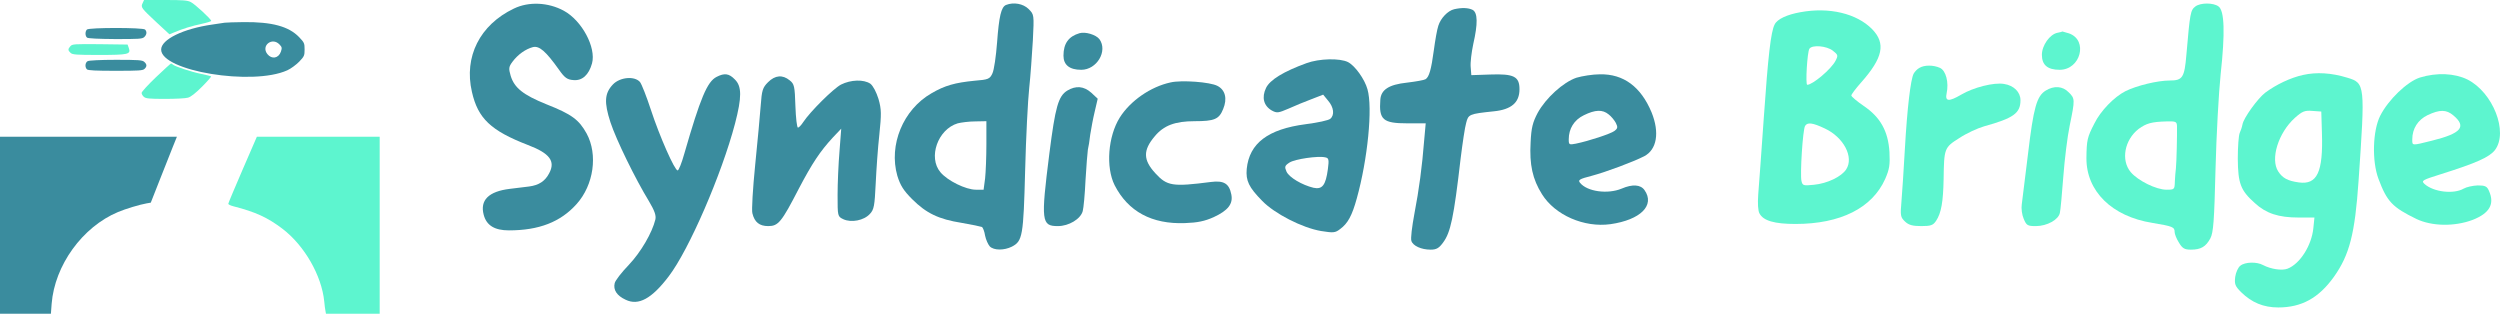
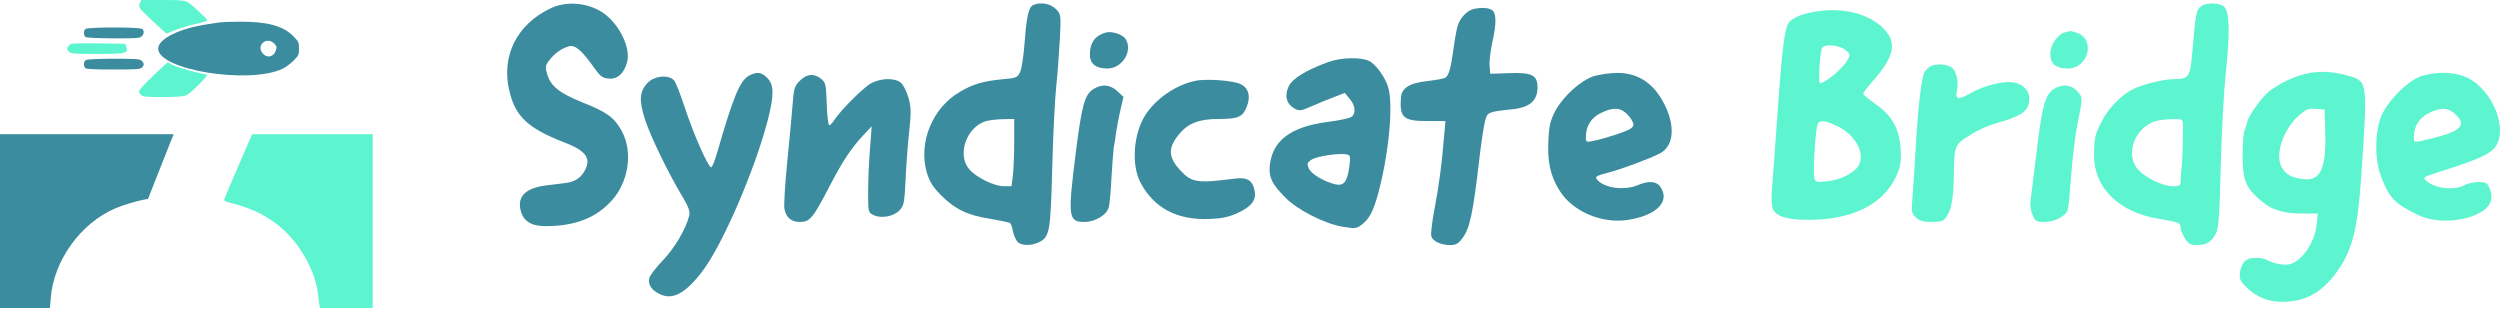
- <svg xmlns="http://www.w3.org/2000/svg" version="1.2" baseProfile="tiny-ps" viewBox="0 0 1442 181" width="1442" height="181">
+ <svg xmlns="http://www.w3.org/2000/svg" version="1.2" baseProfile="tiny-ps" viewBox="0 0 1469 181" width="1469" height="181">
  <style>
		tspan { white-space:pre }
		.shp0 { fill: #5df5cf } 
		.shp1 { fill: #3a8c9e } 
	</style>
  <g id="Layer">
    <path id="Layer" class="shp0" d="M83.09 0L95.42 0C105.56 0 108.23 0.21 110.06 1.2C112.39 2.32 121.82 11.06 121.82 12.04C121.82 12.32 119.36 13.1 116.4 13.73C110.77 14.93 105.2 16.62 100.49 18.66L97.74 19.79L90.28 12.89C81.4 4.58 81.12 4.23 82.25 1.83L83.09 0Z" />
    <path id="Layer" fill-rule="evenodd" class="shp1" d="M140.55 12.75C156.89 12.6 166.54 15.21 172.52 21.41C175.48 24.51 175.69 24.93 175.69 28.52C175.69 32.11 175.48 32.53 172.52 35.63C170.76 37.39 167.74 39.65 165.69 40.56C145.62 49.64 92.95 40.98 92.95 28.59C92.95 22.75 105.7 16.55 122.53 14.15C125.41 13.73 128.58 13.24 129.57 13.1C130.55 12.96 135.48 12.82 140.55 12.75ZM154.22 31.2C156.75 34.36 160.69 33.66 162.03 29.79C162.74 27.6 162.67 27.18 161.19 25.63C156.96 21.2 150.41 26.34 154.22 31.2Z" />
    <path id="Layer" class="shp1" d="M83.66 17.04C84.85 18.24 84.71 20 83.16 21.41C82.04 22.46 79.99 22.53 66.47 22.53C56.83 22.46 50.77 22.18 50.21 21.69C49.08 20.77 49.01 18.17 50.14 17.04C51.33 15.84 82.46 15.84 83.66 17.04Z" />
    <path id="Layer" class="shp0" d="M57.67 25.49L73.59 25.7L74.29 27.67C75.56 31.34 74.15 31.69 57.11 31.69C44.08 31.69 41.83 31.55 40.7 30.49C39.15 29.08 39.08 28.31 40.63 26.62C41.69 25.42 42.95 25.35 57.67 25.49Z" />
    <path id="Layer" class="shp1" d="M66.83 34.5C79.92 34.5 82.11 34.65 83.23 35.7C84.78 37.11 84.85 38.31 83.37 39.72C82.46 40.7 79.92 40.84 66.62 40.84C55.42 40.84 50.77 40.63 50.14 40C48.87 38.73 49.08 36.12 50.56 35.28C51.26 34.86 57.88 34.5 66.83 34.5Z" />
    <path id="Layer" class="shp0" d="M98.66 36.62C98.87 36.62 99.29 36.9 99.71 37.25C100.84 38.31 110.13 41.41 115.91 42.6C118.94 43.24 121.61 43.87 121.75 44.08C121.96 44.22 119.57 46.97 116.47 50.07C112.81 53.73 110.06 55.91 108.44 56.33C107.11 56.76 101.12 57.04 95.13 57.04C85.98 57.04 84.08 56.83 82.95 55.84C82.25 55.21 81.68 54.22 81.68 53.59C81.68 52.95 85.35 48.94 89.92 44.57C94.5 40.21 98.37 36.69 98.66 36.62Z" />
-     <path id="Layer" class="shp1" d="M325.18 6.18C335.67 11.86 343.95 27.42 341.48 36.56C339.63 43.23 335.8 46.69 330.73 46.19C327.15 45.94 325.67 44.83 322.46 40.26C314.8 29.52 311.1 26.31 307.39 27.17C303.2 28.29 298.75 31.37 295.54 35.69C293.44 38.54 293.32 39.52 294.55 43.72C296.65 50.64 301.71 54.71 315.17 60.15C329.87 65.95 333.94 69.04 338.39 77.06C344.94 89.17 342.47 106.7 332.59 117.69C323.32 128.07 310.85 132.88 293.56 132.88C285.29 132.88 280.6 130.04 278.99 123.87C276.77 115.47 281.83 110.41 294.06 108.93C297.14 108.55 302.21 107.94 305.17 107.57C310.85 106.83 314.43 104.48 316.78 99.91C320.48 92.99 317.15 88.43 304.43 83.61C283.07 75.34 275.66 68.3 272.2 52.98C267.51 32.73 276.77 14.33 296.4 4.95C305.05 0.75 316.29 1.36 325.18 6.18Z" />
-     <path id="Layer" fill-rule="evenodd" class="shp1" d="M593.28 5.19C596.49 8.4 596.49 8.4 595.75 23.35C595.25 31.62 594.39 43.97 593.65 50.76C592.91 57.55 591.79 78.92 591.3 98.31C590.31 136.22 589.82 139.06 583.64 142.27C579.2 144.49 573.27 144.49 570.92 142.14C569.94 141.03 568.7 138.32 568.21 135.97C567.84 133.5 566.97 131.28 566.36 130.91C565.74 130.66 560.55 129.55 554.75 128.56C541.41 126.46 534.25 123 526.1 114.85C521.16 109.91 519.31 106.95 517.58 101.39C512.51 83.61 520.91 63.23 537.21 53.85C544.99 49.28 550.92 47.67 562.16 46.56C570.06 45.94 570.92 45.57 572.41 42.36C573.39 40.39 574.51 32.36 575.12 24.46C576.23 9.51 577.47 3.96 580.31 2.85C584.63 1.12 590.19 2.11 593.28 5.19ZM568.95 69.9L562.53 70.03C558.95 70.03 554.38 70.64 552.4 71.14C540.92 74.59 535.24 90.77 542.4 99.29C546.47 104.23 557.09 109.42 562.9 109.42L567.34 109.42L568.21 102.87C568.58 99.42 568.95 90.53 568.95 83.12L568.95 69.9Z" />
-     <path id="Layer" fill-rule="evenodd" class="shp0" d="M1279.64 3.71C1283.1 6.18 1283.47 19.02 1280.88 42.73C1279.77 53.23 1278.41 77.93 1277.91 97.69C1277.17 127.57 1276.68 134.12 1274.95 137.45C1272.36 142.27 1269.52 144 1263.71 144C1260.01 144 1258.77 143.26 1256.8 139.92C1255.44 137.82 1254.33 134.98 1254.33 133.87C1254.33 130.91 1253.22 130.54 1241.48 128.56C1218.14 124.86 1203.32 110.28 1203.45 91.14C1203.57 80.77 1203.94 79.16 1208.02 71.26C1211.6 63.97 1219.38 55.95 1225.92 52.61C1232.35 49.4 1244.45 46.44 1251.49 46.44C1258.9 46.44 1260.01 44.83 1261.12 31.5C1263.22 7.17 1263.47 5.93 1266.31 3.71C1269.27 1.49 1276.68 1.49 1279.64 3.71ZM1249.76 70.03C1240.87 70.27 1238.03 71.14 1233.58 74.35C1225.43 80.65 1223.21 92.38 1229.01 99.29C1233.21 104.23 1243.71 109.42 1249.63 109.42C1254.2 109.42 1254.33 109.3 1254.45 104.73C1254.57 102.26 1254.82 98.8 1255.07 97.07C1255.44 93.74 1255.81 77.31 1255.69 72.62C1255.56 70.15 1254.94 69.9 1249.76 70.03Z" />
-     <path id="Layer" class="shp1" d="M849.4 5.69C852.36 7.29 852.49 13.59 849.77 25.45C848.78 30.14 848.04 36.07 848.29 38.66L848.66 43.35L859.52 42.98C873.23 42.49 876.44 44.09 876.44 51.5C876.44 59.16 871.75 63.23 861.5 64.22C847.42 65.7 846.93 65.95 845.69 70.89C844.95 73.36 843.59 82.62 842.48 91.51C838.53 125.72 836.68 134.12 832.36 139.92C830.01 143.13 828.53 144 825.19 144C819.76 144 814.94 141.77 814.08 138.93C813.59 137.58 814.45 130.66 815.81 123.37C818.53 109.17 820.25 96.33 821.49 80.65L822.35 71.14L811.73 71.14C797.66 71.14 795.31 69.04 796.17 57.55C796.54 51.75 801.11 48.78 811.49 47.67C816.67 47.06 821.49 46.19 822.23 45.7C824.33 44.46 825.56 40.02 827.05 28.9C827.79 23.35 828.9 16.92 829.64 14.82C831 10.5 835.07 6.18 838.78 5.32C843.1 4.33 846.93 4.45 849.4 5.69Z" />
-     <path id="Layer" fill-rule="evenodd" class="shp0" d="M1079.83 16.8C1087.86 25.07 1086.13 33.35 1073.41 47.67C1070.32 51.13 1067.85 54.47 1067.85 55.08C1067.85 55.7 1071.07 58.42 1075.02 61.13C1084.53 67.56 1089.1 75.58 1089.84 87.68C1090.21 95.09 1089.84 97.56 1087.37 103.24C1079.83 120.04 1061.56 129.18 1035.62 129.18C1023.52 129.18 1017.1 127.33 1014.88 123.13C1014.01 121.64 1013.77 117.32 1014.14 112.26C1014.51 107.69 1015.99 87.68 1017.35 68.05C1019.82 32.48 1021.42 18.16 1023.64 14.08C1025.13 11 1030.81 8.4 1038.46 7.04C1055.13 3.96 1070.94 7.79 1079.83 16.8ZM1043.65 28.16C1042.42 30.01 1041.3 48.91 1042.42 48.91C1045.5 48.91 1056.25 39.89 1058.72 35.08C1060.32 31.99 1060.2 31.62 1057.23 29.27C1053.65 26.43 1045.13 25.69 1043.65 28.16ZM1041.18 72.62C1039.82 74.72 1038.22 100.65 1039.08 104.36C1039.7 107.07 1040.19 107.2 1046.24 106.58C1054.02 105.84 1062.17 101.89 1064.89 97.69C1069.46 90.65 1063.41 79.16 1052.54 74.1C1045.5 70.77 1042.54 70.4 1041.18 72.62Z" />
-     <path id="Layer" class="shp1" d="M634.15 22.6C639.09 29.4 632.67 40.26 623.66 40.26C616.86 40.26 613.41 37.42 613.41 32.11C613.41 25.07 616.37 21 622.67 19.15C626 18.16 632.18 20.01 634.15 22.6Z" />
-     <path id="Layer" class="shp0" d="M1189.62 18.16C1189.74 18.16 1191.47 18.65 1193.45 19.27C1204.56 23.22 1200.11 40.26 1188.01 40.26C1181.1 40.26 1177.76 37.55 1177.76 31.62C1177.76 26.19 1182.33 19.76 1186.78 18.9C1188.26 18.65 1189.49 18.28 1189.62 18.16Z" />
-     <path id="Layer" fill-rule="evenodd" class="shp1" d="M777.53 35.82C781.6 37.92 787.16 45.7 788.76 51.5C791.85 62.12 788.89 91.88 782.59 114.48C779.87 124.36 777.4 128.93 772.96 132.14C770.12 134.36 769.01 134.36 761.97 133.25C751.1 131.4 735.17 123.25 728.01 115.84C720.35 108.06 718.5 104.23 719.11 97.44C720.6 82.62 731.34 74.47 753.2 71.63C759.99 70.77 766.29 69.41 767.28 68.54C769.87 66.44 769.38 61.88 766.04 58.05L763.2 54.59L756.53 57.18C752.83 58.54 746.9 61.01 743.32 62.62C737.27 65.21 736.53 65.33 733.56 63.73C728.87 61.01 727.64 56.19 730.23 50.76C732.45 46.07 740.36 41.25 753.57 36.44C760.98 33.72 772.83 33.47 777.53 35.82ZM764.44 90.77C760.24 89.78 746.9 91.76 743.81 93.74C740.97 95.59 740.85 96.21 742.08 99.05C743.69 102.38 750.98 106.7 757.64 108.31C762.71 109.42 764.68 106.83 765.92 97.56C766.66 92.01 766.41 91.14 764.44 90.77Z" />
-     <path id="Layer" class="shp0" d="M1118.98 39.15C1122.44 40.76 1124.17 47.55 1122.81 53.85C1121.82 58.54 1124.04 58.79 1131.21 54.59C1138.37 50.39 1150.1 47.43 1155.9 48.41C1161.58 49.28 1165.41 53.11 1165.41 57.8C1165.41 65.33 1161.34 68.17 1144.42 72.87C1140.59 73.98 1134.17 76.94 1130.09 79.66C1121.45 85.09 1121.33 85.59 1121.08 103.24C1120.83 116.46 1119.72 122.88 1116.76 127.33C1115.03 129.92 1113.79 130.41 1108.24 130.41C1103.17 130.41 1100.95 129.8 1098.85 127.82C1096.26 125.35 1096.01 124.49 1096.75 116.33C1097.12 111.52 1098.11 97.81 1098.73 85.96C1100.09 62 1102.06 45.82 1103.79 42.49C1104.41 41.38 1105.89 39.77 1107.12 39.15C1109.97 37.42 1115.15 37.42 1118.98 39.15Z" />
-     <path id="Layer" fill-rule="evenodd" class="shp0" d="M1353.98 44.83C1364.23 47.92 1364.23 48.78 1360.41 104.48C1358.31 134.86 1355.22 146.96 1346.2 159.68C1337.44 171.91 1327.56 177.34 1314.1 177.34C1305.58 177.34 1298.78 174.5 1292.73 168.57C1289.15 164.99 1288.78 163.88 1289.27 159.68C1289.65 157.09 1291 154.12 1292.24 153.26C1294.96 151.04 1301.75 150.91 1305.33 152.89C1309.77 155.23 1316.2 156.22 1319.41 154.99C1326.57 152.27 1333.36 141.65 1334.35 131.52L1334.97 125.47L1325.7 125.47C1314.34 125.47 1307.06 123.13 1300.51 117.08C1292.36 109.79 1290.88 105.84 1290.76 91.51C1290.76 84.72 1291.25 78.05 1291.87 76.69C1292.49 75.34 1293.23 73.11 1293.47 71.75C1294.09 68.05 1302.24 56.81 1306.56 53.48C1312.86 48.78 1321.14 44.83 1328.42 43.23C1336.2 41.5 1344.72 41.99 1353.98 44.83ZM1338.92 64.34L1333.73 63.97C1329.29 63.6 1327.93 64.22 1323.61 68.05C1314.1 76.69 1309.4 91.76 1314.1 98.92C1316.57 102.75 1319.65 104.36 1325.95 105.22C1336.57 106.7 1340.03 99.29 1339.29 76.69L1338.92 64.34Z" />
-     <path id="Layer" class="shp1" d="M423.85 45.82C427.92 49.77 427.92 56.07 423.97 71.26C416.31 100.4 397.42 144.12 385.69 159.43C375.93 172.28 368.28 176.48 360.87 172.89C355.8 170.55 353.58 167.21 354.57 163.26C354.94 161.78 358.52 157.09 362.72 152.76C369.63 145.48 376.18 134.24 378.03 126.58C378.53 124.24 377.54 121.52 374.33 116.09C366.42 103.12 355.43 80.65 352.1 70.52C348.39 59.03 348.64 53.85 353.58 48.66C357.65 44.46 366.05 43.72 369.14 47.3C370.13 48.54 372.97 55.82 375.44 63.36C380.5 78.79 389.15 98.31 390.87 98.31C391.49 98.31 393.22 93.98 394.7 88.67C403.96 56.56 407.92 47.06 413.35 44.34C417.92 41.99 420.51 42.36 423.85 45.82Z" />
-     <path id="Layer" fill-rule="evenodd" class="shp1" d="M922.88 42.86C936.46 42.61 946.46 50.02 952.64 64.84C957.33 76.45 955.72 86.33 948.31 90.15C942.02 93.37 926.46 99.17 918.18 101.39C910.9 103.24 910.03 103.86 911.39 105.47C915.47 110.53 927.32 112.14 935.35 108.8C941.65 106.09 946.34 106.46 948.56 109.67C954.74 118.43 946.22 126.83 928.93 129.3C913.74 131.4 896.94 124.11 889.41 112.01C883.98 103.37 882.12 94.97 882.86 82.13C883.23 73.61 884.1 70.52 886.94 65.09C891.63 56.56 901.64 47.43 909.29 44.83C912.63 43.85 918.68 42.86 922.88 42.86ZM913.61 66.44C907.93 69.16 904.85 74.22 904.85 80.4C904.85 83.49 905.09 83.61 908.92 82.87C916.7 81.26 928.93 77.19 931.15 75.58C933.13 74.1 933.25 73.36 932.01 70.89C931.15 69.28 929.3 67.06 927.82 65.95C924.36 63.11 920.16 63.23 913.61 66.44Z" />
-     <path id="Layer" fill-rule="evenodd" class="shp0" d="M1423.14 45.82C1437.96 53.23 1446.97 76.2 1439.07 86.57C1435.86 90.65 1428.57 93.98 1407.7 100.53C1397.08 103.86 1396.47 104.23 1398.44 106.09C1403.63 110.78 1415.24 112.14 1421.04 108.8C1422.77 107.81 1426.35 107.07 1429.19 106.95C1433.39 106.95 1434.5 107.44 1435.61 110.04C1439.07 117.69 1435.98 123 1426.23 126.83C1415.73 130.78 1402.76 130.54 1393.87 126.34C1379.92 119.55 1376.83 116.33 1371.89 103.12C1368.06 92.87 1368.56 75.46 1372.88 66.81C1377.57 57.55 1388.44 47.06 1395.85 44.71C1405.6 41.75 1415.73 42.24 1423.14 45.82ZM1400.17 66.44C1394.61 69.16 1391.4 74.22 1391.4 80.4C1391.4 84.1 1390.91 84.1 1402.76 81.14C1419.68 76.94 1422.89 73.11 1415.11 66.57C1411.04 63.11 1407.21 63.11 1400.17 66.44Z" />
-     <path id="Layer" class="shp1" d="M455.46 46.32C458.18 48.41 458.42 49.77 458.79 61.13C459.04 68.05 459.66 73.61 460.28 73.61C460.77 73.61 462.13 72.25 463.24 70.52C467.32 64.34 480.65 51.13 485.1 48.78C490.78 45.94 498.19 45.7 502.02 48.29C503.62 49.53 505.47 53.11 506.71 57.06C508.44 63.11 508.44 65.7 507.2 77.68C506.34 85.34 505.47 98.06 505.1 105.96C504.49 118.68 504.12 120.9 501.77 123.37C498.31 127.2 491.03 128.56 486.46 126.46C483.12 124.86 483.12 124.73 483.12 112.51C483.12 105.71 483.62 94.35 484.23 87.19L485.22 74.22L480.41 79.29C473 87.31 468.43 94.23 460.77 108.8C450.77 128.19 448.92 130.41 443.11 130.41C438.05 130.41 435.21 128.19 433.97 123C433.48 121.27 434.22 108.8 435.58 95.22C436.94 81.63 438.42 66.07 438.79 60.76C439.41 52.12 439.9 50.51 442.99 47.43C447.06 43.35 451.39 42.98 455.46 46.32Z" />
-     <path id="Layer" class="shp1" d="M702.2 49.53C706.77 51.87 708 56.94 705.53 62.86C703.18 68.79 700.47 69.9 689.11 69.9C677.74 69.9 671.2 72.37 666.01 78.67C659.22 86.7 659.34 92.25 666.38 99.91C673.18 107.32 676.26 107.81 698.37 104.97C705.9 103.99 708.99 105.84 710.22 112.14C711.33 117.57 708.37 121.4 700.1 125.23C694.91 127.57 690.71 128.44 683.55 128.68C664.41 129.42 650.7 122.02 642.92 106.83C637.73 96.45 639.09 78.67 645.88 67.8C651.94 58.17 663.67 50.02 675.15 47.55C681.45 46.07 698 47.3 702.2 49.53Z" />
-     <path id="Layer" class="shp1" d="M629.46 53.48L633.16 56.94L631.44 64.34C630.45 68.42 629.34 74.47 628.84 77.68C628.47 81.02 627.85 84.97 627.48 86.33C627.24 87.81 626.62 95.71 626.13 103.86C625.76 112.01 625.01 120.04 624.52 121.77C623.29 126.34 616.49 130.41 610.2 130.41C600.69 130.41 600.32 127.7 605.26 88.67C608.71 61.5 610.44 55.45 615.63 52.24C620.57 49.28 625.14 49.65 629.46 53.48Z" />
-     <path id="Layer" class="shp0" d="M1193.2 53.23C1196.9 56.81 1196.9 57.43 1193.82 72.37C1192.46 78.79 1190.85 92.13 1190.11 102.01C1189.37 111.89 1188.51 121.15 1188.14 122.76C1187.39 126.71 1180.73 130.41 1174.3 130.41C1169.49 130.41 1168.87 130.04 1167.27 126.21C1166.28 123.99 1165.78 120.16 1166.15 117.94C1166.4 115.59 1168.01 102.5 1169.74 88.92C1172.95 61.88 1174.8 55.45 1179.98 52.24C1184.8 49.28 1189.74 49.65 1193.2 53.23Z" />
+     <path id="Layer" class="shp1" d="M352.18 6.18C362.67 11.86 370.95 27.42 368.48 36.56C366.63 43.23 362.8 46.69 357.73 46.19C354.15 45.94 352.67 44.83 349.46 40.26C341.8 29.52 338.1 26.31 334.39 27.17C330.2 28.29 325.75 31.37 322.54 35.69C320.44 38.54 320.32 39.52 321.55 43.72C323.65 50.64 328.71 54.71 342.17 60.15C356.87 65.95 360.94 69.04 365.39 77.06C371.94 89.17 369.47 106.7 359.59 117.69C350.32 128.07 337.85 132.88 320.56 132.88C312.29 132.88 307.6 130.04 305.99 123.87C303.77 115.47 308.83 110.41 321.06 108.93C324.14 108.55 329.21 107.94 332.17 107.57C337.85 106.83 341.43 104.48 343.78 99.91C347.48 92.99 344.15 88.43 331.43 83.61C310.07 75.34 302.66 68.3 299.2 52.98C294.51 32.73 303.77 14.33 323.4 4.95C332.05 0.75 343.29 1.36 352.18 6.18Z" />
+     <path id="Layer" fill-rule="evenodd" class="shp1" d="M620.28 5.19C623.49 8.4 623.49 8.4 622.75 23.35C622.25 31.62 621.39 43.97 620.65 50.76C619.91 57.55 618.79 78.92 618.3 98.31C617.31 136.22 616.82 139.06 610.64 142.27C606.2 144.49 600.27 144.49 597.92 142.14C596.94 141.03 595.7 138.32 595.21 135.97C594.84 133.5 593.97 131.28 593.36 130.91C592.74 130.66 587.55 129.55 581.75 128.56C568.41 126.46 561.25 123 553.1 114.85C548.16 109.91 546.31 106.95 544.58 101.39C539.51 83.61 547.91 63.23 564.21 53.85C571.99 49.28 577.92 47.67 589.16 46.56C597.06 45.94 597.92 45.57 599.41 42.36C600.39 40.39 601.51 32.36 602.12 24.46C603.23 9.51 604.47 3.96 607.31 2.85C611.63 1.12 617.19 2.11 620.28 5.19ZM595.95 69.9L589.53 70.03C585.95 70.03 581.38 70.64 579.4 71.14C567.92 74.59 562.24 90.77 569.4 99.29C573.47 104.23 584.09 109.42 589.9 109.42L594.34 109.42L595.21 102.87C595.58 99.42 595.95 90.53 595.95 83.12L595.95 69.9Z" />
+     <path id="Layer" fill-rule="evenodd" class="shp0" d="M1306.64 3.71C1310.1 6.18 1310.47 19.02 1307.88 42.73C1306.77 53.23 1305.41 77.93 1304.91 97.69C1304.17 127.57 1303.68 134.12 1301.95 137.45C1299.36 142.27 1296.52 144 1290.71 144C1287.01 144 1285.77 143.26 1283.8 139.92C1282.44 137.82 1281.33 134.98 1281.33 133.87C1281.33 130.91 1280.22 130.54 1268.48 128.56C1245.14 124.86 1230.32 110.28 1230.45 91.14C1230.57 80.77 1230.94 79.16 1235.02 71.26C1238.6 63.97 1246.38 55.95 1252.92 52.61C1259.35 49.4 1271.45 46.44 1278.49 46.44C1285.9 46.44 1287.01 44.83 1288.12 31.5C1290.22 7.17 1290.47 5.93 1293.31 3.71C1296.27 1.49 1303.68 1.49 1306.64 3.71ZM1276.76 70.03C1267.87 70.27 1265.03 71.14 1260.58 74.35C1252.43 80.65 1250.21 92.38 1256.01 99.29C1260.21 104.23 1270.71 109.42 1276.63 109.42C1281.2 109.42 1281.33 109.3 1281.45 104.73C1281.57 102.26 1281.82 98.8 1282.07 97.07C1282.44 93.74 1282.81 77.31 1282.69 72.62C1282.56 70.15 1281.94 69.9 1276.76 70.03Z" />
+     <path id="Layer" class="shp1" d="M876.4 5.69C879.36 7.29 879.49 13.59 876.77 25.45C875.78 30.14 875.04 36.07 875.29 38.66L875.66 43.35L886.52 42.98C900.23 42.49 903.44 44.09 903.44 51.5C903.44 59.16 898.75 63.23 888.5 64.22C874.42 65.7 873.93 65.95 872.69 70.89C871.95 73.36 870.59 82.62 869.48 91.51C865.53 125.72 863.68 134.12 859.36 139.92C857.01 143.13 855.53 144 852.19 144C846.76 144 841.94 141.77 841.08 138.93C840.59 137.58 841.45 130.66 842.81 123.37C845.53 109.17 847.25 96.33 848.49 80.65L849.35 71.14L838.73 71.14C824.66 71.14 822.31 69.04 823.17 57.55C823.54 51.75 828.11 48.78 838.49 47.67C843.67 47.06 848.49 46.19 849.23 45.7C851.33 44.46 852.56 40.02 854.05 28.9C854.79 23.35 855.9 16.92 856.64 14.82C858 10.5 862.07 6.18 865.78 5.32C870.1 4.33 873.93 4.45 876.4 5.69Z" />
+     <path id="Layer" fill-rule="evenodd" class="shp0" d="M1106.83 16.8C1114.86 25.07 1113.13 33.35 1100.41 47.67C1097.32 51.13 1094.85 54.47 1094.85 55.08C1094.85 55.7 1098.07 58.42 1102.02 61.13C1111.53 67.56 1116.1 75.58 1116.84 87.68C1117.21 95.09 1116.84 97.56 1114.37 103.24C1106.83 120.04 1088.56 129.18 1062.62 129.18C1050.52 129.18 1044.1 127.33 1041.88 123.13C1041.01 121.64 1040.77 117.32 1041.14 112.26C1041.51 107.69 1042.99 87.68 1044.35 68.05C1046.82 32.48 1048.42 18.16 1050.64 14.08C1052.13 11 1057.81 8.4 1065.46 7.04C1082.13 3.96 1097.94 7.79 1106.83 16.8ZM1070.65 28.16C1069.42 30.01 1068.3 48.91 1069.42 48.91C1072.5 48.91 1083.25 39.89 1085.72 35.08C1087.32 31.99 1087.2 31.62 1084.23 29.27C1080.65 26.43 1072.13 25.69 1070.65 28.16ZM1068.18 72.62C1066.82 74.72 1065.22 100.65 1066.08 104.36C1066.7 107.07 1067.19 107.2 1073.24 106.58C1081.02 105.84 1089.17 101.89 1091.89 97.69C1096.46 90.65 1090.41 79.16 1079.54 74.1C1072.5 70.77 1069.54 70.4 1068.18 72.62Z" />
+     <path id="Layer" class="shp1" d="M661.15 22.6C666.09 29.4 659.67 40.26 650.66 40.26C643.86 40.26 640.41 37.42 640.41 32.11C640.41 25.07 643.37 21 649.67 19.15C653 18.16 659.18 20.01 661.15 22.6Z" />
+     <path id="Layer" class="shp0" d="M1216.62 18.16C1216.74 18.16 1218.47 18.65 1220.45 19.27C1231.56 23.22 1227.11 40.26 1215.01 40.26C1208.1 40.26 1204.76 37.55 1204.76 31.62C1204.76 26.19 1209.33 19.76 1213.78 18.9C1215.26 18.65 1216.49 18.28 1216.62 18.16Z" />
+     <path id="Layer" fill-rule="evenodd" class="shp1" d="M804.53 35.82C808.6 37.92 814.16 45.7 815.76 51.5C818.85 62.12 815.89 91.88 809.59 114.48C806.87 124.36 804.4 128.93 799.96 132.14C797.12 134.36 796.01 134.36 788.97 133.25C778.1 131.4 762.17 123.25 755.01 115.84C747.35 108.06 745.5 104.23 746.11 97.44C747.6 82.62 758.34 74.47 780.2 71.63C786.99 70.77 793.29 69.41 794.28 68.54C796.87 66.44 796.38 61.88 793.04 58.05L790.2 54.59L783.53 57.18C779.83 58.54 773.9 61.01 770.32 62.62C764.27 65.21 763.53 65.33 760.56 63.73C755.87 61.01 754.64 56.19 757.23 50.76C759.45 46.07 767.36 41.25 780.57 36.44C787.98 33.72 799.83 33.47 804.53 35.82ZM791.44 90.77C787.24 89.78 773.9 91.76 770.81 93.74C767.97 95.59 767.85 96.21 769.08 99.05C770.69 102.38 777.98 106.7 784.64 108.31C789.71 109.42 791.68 106.83 792.92 97.56C793.66 92.01 793.41 91.14 791.44 90.77Z" />
+     <path id="Layer" class="shp0" d="M1145.98 39.15C1149.44 40.76 1151.17 47.55 1149.81 53.85C1148.82 58.54 1151.04 58.79 1158.21 54.59C1165.37 50.39 1177.1 47.43 1182.9 48.41C1188.58 49.28 1192.41 53.11 1192.41 57.8C1192.41 65.33 1188.34 68.17 1171.42 72.87C1167.59 73.98 1161.17 76.94 1157.09 79.66C1148.45 85.09 1148.33 85.59 1148.08 103.24C1147.83 116.46 1146.72 122.88 1143.76 127.33C1142.03 129.92 1140.79 130.41 1135.24 130.41C1130.17 130.41 1127.95 129.8 1125.85 127.82C1123.26 125.35 1123.01 124.49 1123.75 116.33C1124.12 111.52 1125.11 97.81 1125.73 85.96C1127.09 62 1129.06 45.82 1130.79 42.49C1131.41 41.38 1132.89 39.77 1134.12 39.15C1136.97 37.42 1142.15 37.42 1145.98 39.15Z" />
+     <path id="Layer" fill-rule="evenodd" class="shp0" d="M1380.98 44.83C1391.23 47.92 1391.23 48.78 1387.41 104.48C1385.31 134.86 1382.22 146.96 1373.2 159.68C1364.44 171.91 1354.56 177.34 1341.1 177.34C1332.58 177.34 1325.78 174.5 1319.73 168.57C1316.15 164.99 1315.78 163.88 1316.27 159.68C1316.65 157.09 1318 154.12 1319.24 153.26C1321.96 151.04 1328.75 150.91 1332.33 152.89C1336.77 155.23 1343.2 156.22 1346.41 154.99C1353.57 152.27 1360.36 141.65 1361.35 131.52L1361.97 125.47L1352.7 125.47C1341.34 125.47 1334.06 123.13 1327.51 117.08C1319.36 109.79 1317.88 105.84 1317.76 91.51C1317.76 84.72 1318.25 78.05 1318.87 76.69C1319.49 75.34 1320.23 73.11 1320.47 71.75C1321.09 68.05 1329.24 56.81 1333.56 53.48C1339.86 48.78 1348.14 44.83 1355.42 43.23C1363.2 41.5 1371.72 41.99 1380.98 44.83ZM1365.92 64.34L1360.73 63.97C1356.29 63.6 1354.93 64.22 1350.61 68.05C1341.1 76.69 1336.4 91.76 1341.1 98.92C1343.57 102.75 1346.65 104.36 1352.95 105.22C1363.57 106.7 1367.03 99.29 1366.29 76.69L1365.92 64.34Z" />
+     <path id="Layer" class="shp1" d="M450.85 45.82C454.92 49.77 454.92 56.07 450.97 71.26C443.31 100.4 424.42 144.12 412.69 159.43C402.93 172.28 395.28 176.48 387.87 172.89C382.8 170.55 380.58 167.21 381.57 163.26C381.94 161.78 385.52 157.09 389.72 152.76C396.63 145.48 403.18 134.24 405.03 126.58C405.53 124.24 404.54 121.52 401.33 116.09C393.42 103.12 382.43 80.65 379.1 70.52C375.39 59.03 375.64 53.85 380.58 48.66C384.65 44.46 393.05 43.72 396.14 47.3C397.13 48.54 399.97 55.82 402.44 63.36C407.5 78.79 416.15 98.31 417.87 98.31C418.49 98.31 420.22 93.98 421.7 88.67C430.96 56.56 434.92 47.06 440.35 44.34C444.92 41.99 447.51 42.36 450.85 45.82Z" />
+     <path id="Layer" fill-rule="evenodd" class="shp1" d="M949.88 42.86C963.46 42.61 973.46 50.02 979.64 64.84C984.33 76.45 982.72 86.33 975.31 90.15C969.02 93.37 953.46 99.17 945.18 101.39C937.9 103.24 937.03 103.86 938.39 105.47C942.47 110.53 954.32 112.14 962.35 108.8C968.65 106.09 973.34 106.46 975.56 109.67C981.74 118.43 973.22 126.83 955.93 129.3C940.74 131.4 923.94 124.11 916.41 112.01C910.98 103.37 909.12 94.97 909.86 82.13C910.23 73.61 911.1 70.52 913.94 65.09C918.63 56.56 928.64 47.43 936.29 44.83C939.63 43.85 945.68 42.86 949.88 42.86ZM940.61 66.44C934.93 69.16 931.85 74.22 931.85 80.4C931.85 83.49 932.09 83.61 935.92 82.87C943.7 81.26 955.93 77.19 958.15 75.58C960.13 74.1 960.25 73.36 959.01 70.89C958.15 69.28 956.3 67.06 954.82 65.95C951.36 63.11 947.16 63.23 940.61 66.44Z" />
+     <path id="Layer" fill-rule="evenodd" class="shp0" d="M1450.14 45.82C1464.96 53.23 1473.97 76.2 1466.07 86.57C1462.86 90.65 1455.57 93.98 1434.7 100.53C1424.08 103.86 1423.47 104.23 1425.44 106.09C1430.63 110.78 1442.24 112.14 1448.04 108.8C1449.77 107.81 1453.35 107.07 1456.19 106.95C1460.39 106.95 1461.5 107.44 1462.61 110.04C1466.07 117.69 1462.98 123 1453.23 126.83C1442.73 130.78 1429.76 130.54 1420.87 126.34C1406.92 119.55 1403.83 116.33 1398.89 103.12C1395.06 92.87 1395.56 75.46 1399.88 66.81C1404.57 57.55 1415.44 47.06 1422.85 44.71C1432.6 41.75 1442.73 42.24 1450.14 45.82ZM1427.17 66.44C1421.61 69.16 1418.4 74.22 1418.4 80.4C1418.4 84.1 1417.91 84.1 1429.76 81.14C1446.68 76.94 1449.89 73.11 1442.11 66.57C1438.04 63.11 1434.21 63.11 1427.17 66.44Z" />
+     <path id="Layer" class="shp1" d="M482.46 46.32C485.18 48.41 485.42 49.77 485.79 61.13C486.04 68.05 486.66 73.61 487.28 73.61C487.77 73.61 489.13 72.25 490.24 70.52C494.32 64.34 507.65 51.13 512.1 48.78C517.78 45.94 525.19 45.7 529.02 48.29C530.62 49.53 532.47 53.11 533.71 57.06C535.44 63.11 535.44 65.7 534.2 77.68C533.34 85.34 532.47 98.06 532.1 105.96C531.49 118.68 531.12 120.9 528.77 123.37C525.31 127.2 518.03 128.56 513.46 126.46C510.12 124.86 510.12 124.73 510.12 112.51C510.12 105.71 510.62 94.35 511.23 87.19L512.22 74.22L507.41 79.29C500 87.31 495.43 94.23 487.77 108.8C477.77 128.19 475.92 130.41 470.11 130.41C465.05 130.41 462.21 128.19 460.97 123C460.48 121.27 461.22 108.8 462.58 95.22C463.94 81.63 465.42 66.07 465.79 60.76C466.41 52.12 466.9 50.51 469.99 47.43C474.06 43.35 478.39 42.98 482.46 46.32Z" />
+     <path id="Layer" class="shp1" d="M729.2 49.53C733.77 51.87 735 56.94 732.53 62.86C730.18 68.79 727.47 69.9 716.11 69.9C704.74 69.9 698.2 72.37 693.01 78.67C686.22 86.7 686.34 92.25 693.38 99.91C700.18 107.32 703.26 107.81 725.37 104.97C732.9 103.99 735.99 105.84 737.22 112.14C738.33 117.57 735.37 121.4 727.1 125.23C721.91 127.57 717.71 128.44 710.55 128.68C691.41 129.42 677.7 122.02 669.92 106.83C664.73 96.45 666.09 78.67 672.88 67.8C678.94 58.17 690.67 50.02 702.15 47.55C708.45 46.07 725 47.3 729.2 49.53Z" />
+     <path id="Layer" class="shp1" d="M656.46 53.48L660.16 56.94L658.44 64.34C657.45 68.42 656.34 74.47 655.84 77.68C655.47 81.02 654.85 84.97 654.48 86.33C654.24 87.81 653.62 95.71 653.13 103.86C652.76 112.01 652.01 120.04 651.52 121.77C650.29 126.34 643.49 130.41 637.2 130.41C627.69 130.41 627.32 127.7 632.26 88.67C635.71 61.5 637.44 55.45 642.63 52.24C647.57 49.28 652.14 49.65 656.46 53.48Z" />
+     <path id="Layer" class="shp0" d="M1220.2 53.23C1223.9 56.81 1223.9 57.43 1220.82 72.37C1219.46 78.79 1217.85 92.13 1217.11 102.01C1216.37 111.89 1215.51 121.15 1215.14 122.76C1214.39 126.71 1207.73 130.41 1201.3 130.41C1196.49 130.41 1195.87 130.04 1194.27 126.21C1193.28 123.99 1192.78 120.16 1193.15 117.94C1193.4 115.59 1195.01 102.5 1196.74 88.92C1199.95 61.88 1201.8 55.45 1206.98 52.24C1211.8 49.28 1216.74 49.65 1220.2 53.23Z" />
    <path id="Layer" class="shp1" d="M0 78.87L50.98 78.87L102.04 78.87L99.71 84.64C98.44 87.88 95.06 96.4 92.18 103.66L86.97 116.89L84.5 117.32C80.56 118.02 72.53 120.41 68.02 122.32C47.53 130.91 31.55 153.02 29.79 175.2L29.36 180.97L14.72 180.97L0 180.97L0 129.92L0 78.87Z" />
    <path id="Layer" class="shp0" d="M148.16 78.87L183.58 78.87L219 78.87L219 129.92L219 180.97L203.51 180.97L188.02 180.97L187.73 179.35C187.52 178.51 187.24 176.05 187.03 173.93C185.55 158.93 175.62 141.68 163.02 132.03C154.43 125.48 147.38 122.25 134.71 119.01C133.02 118.58 131.68 117.95 131.68 117.53C131.68 117.18 135.41 108.3 139.92 97.88L148.16 78.87Z" />
  </g>
</svg>
